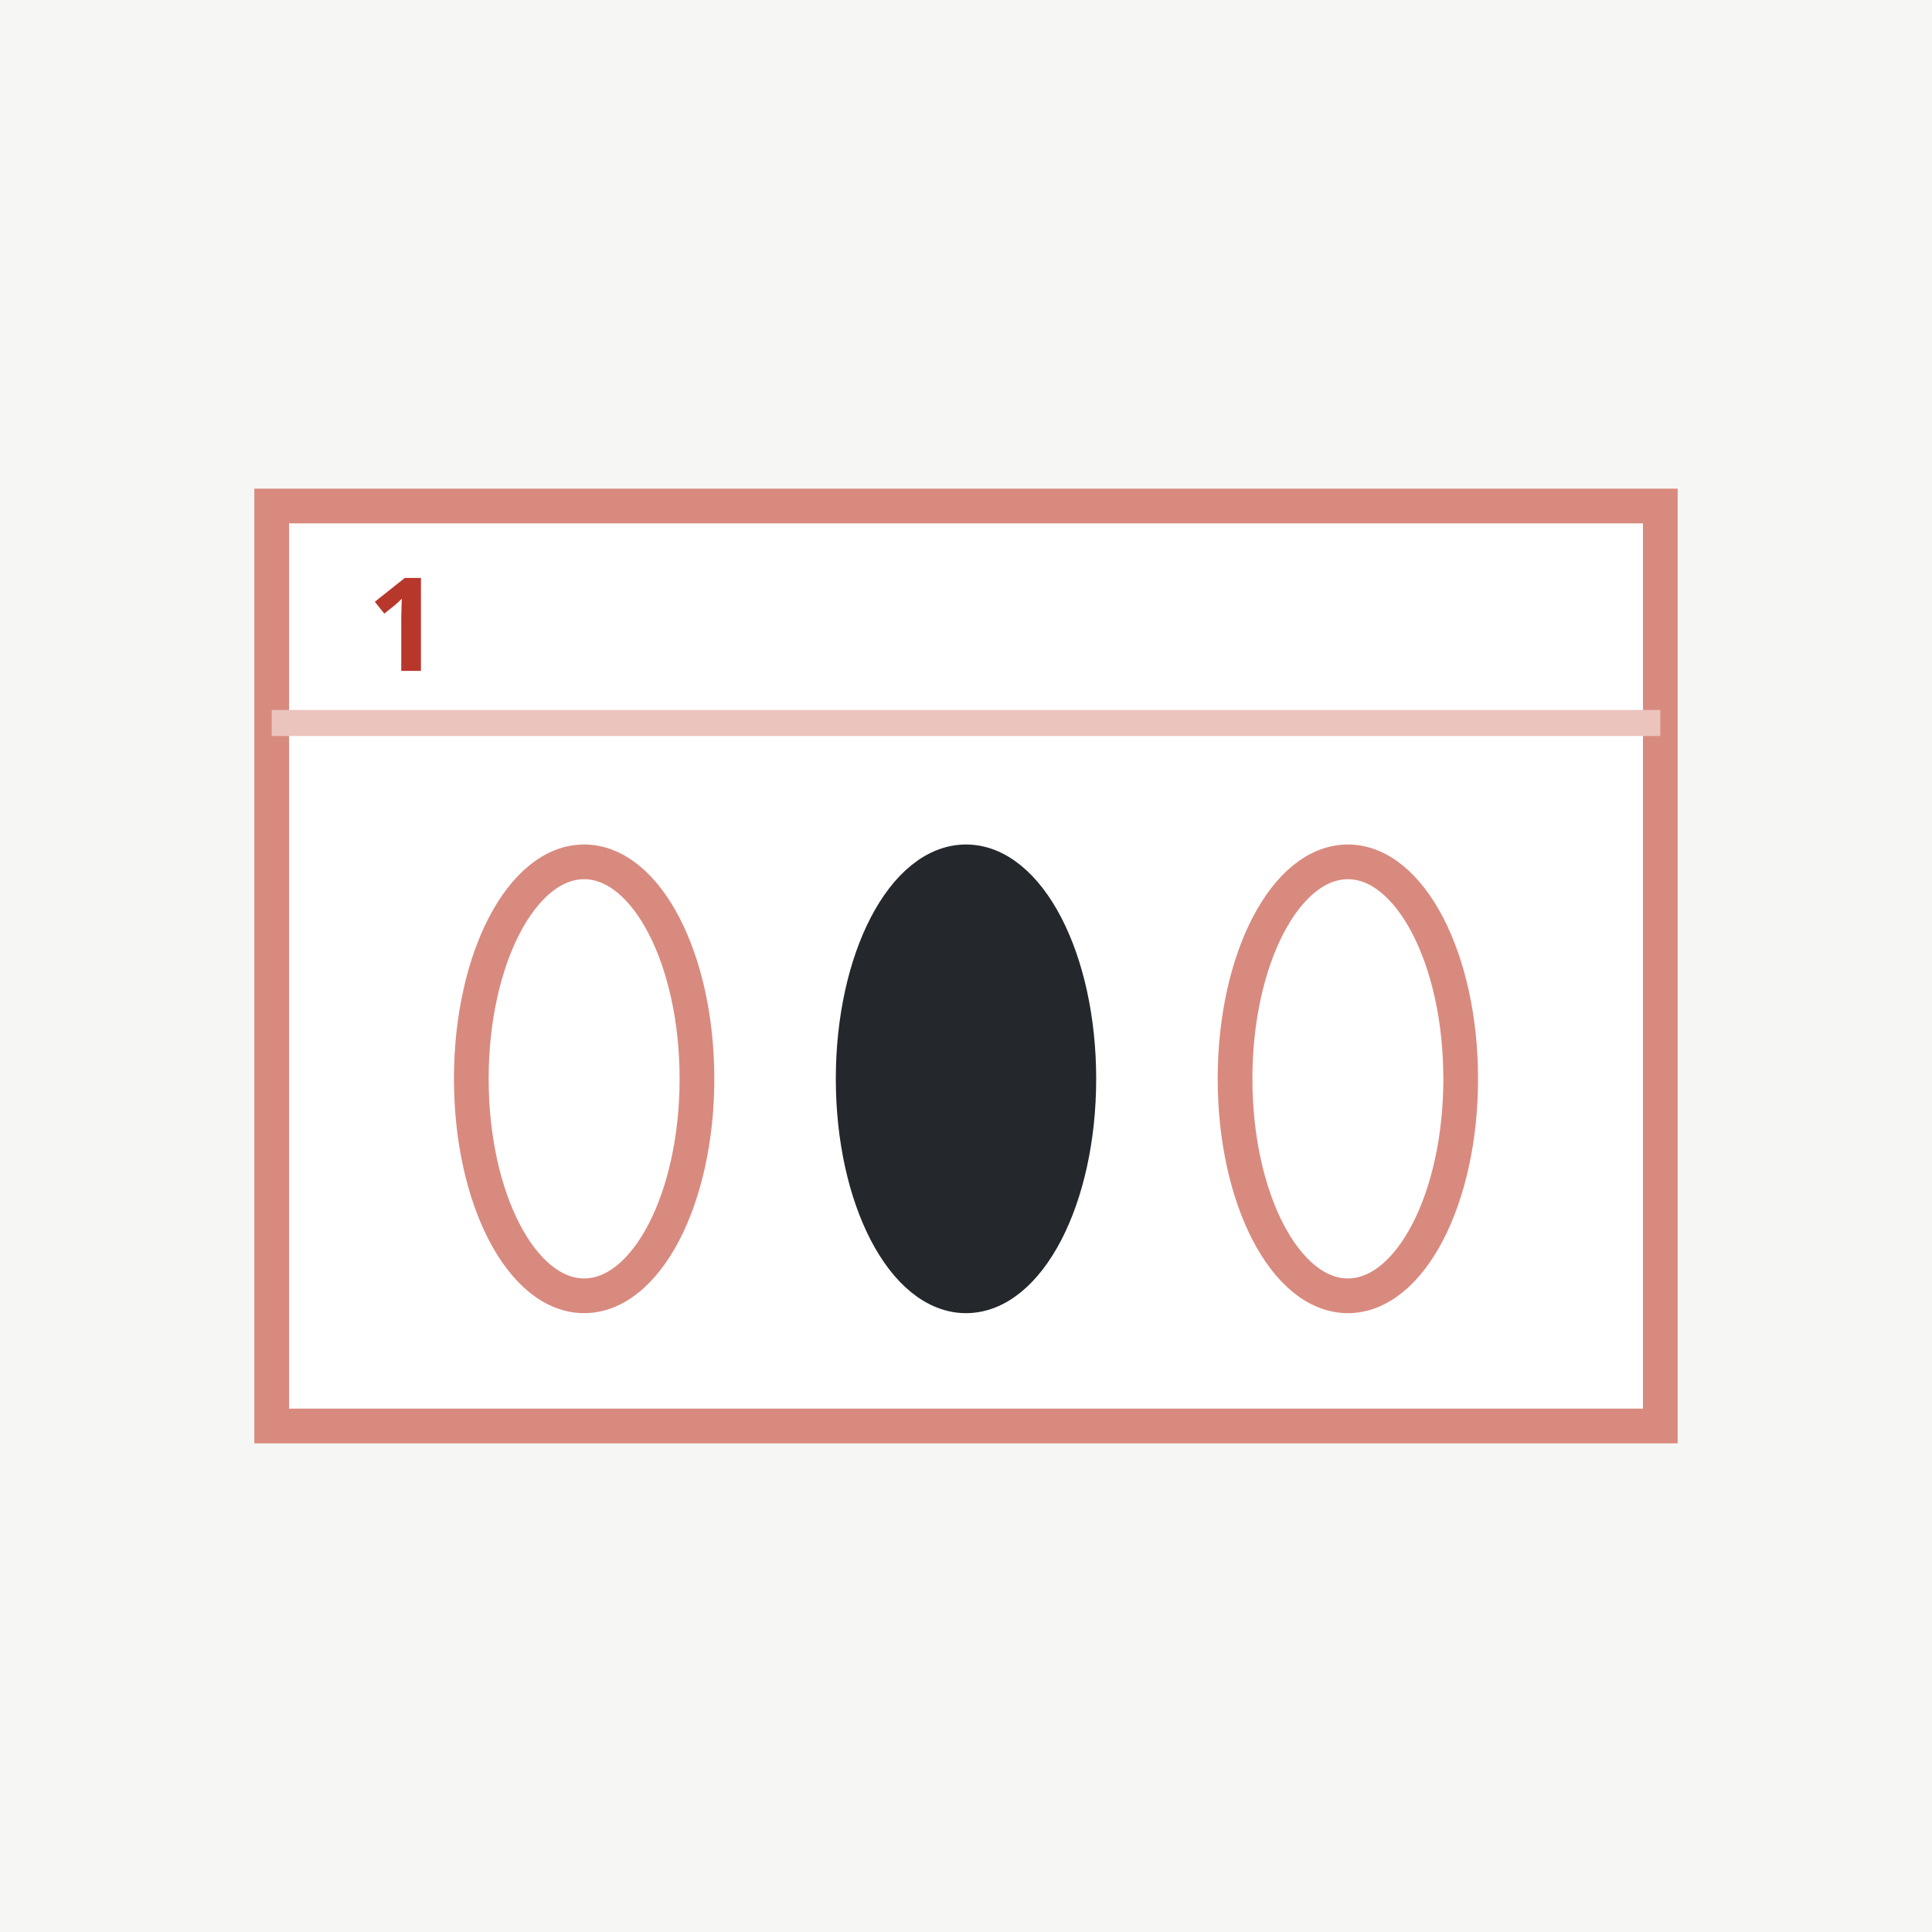
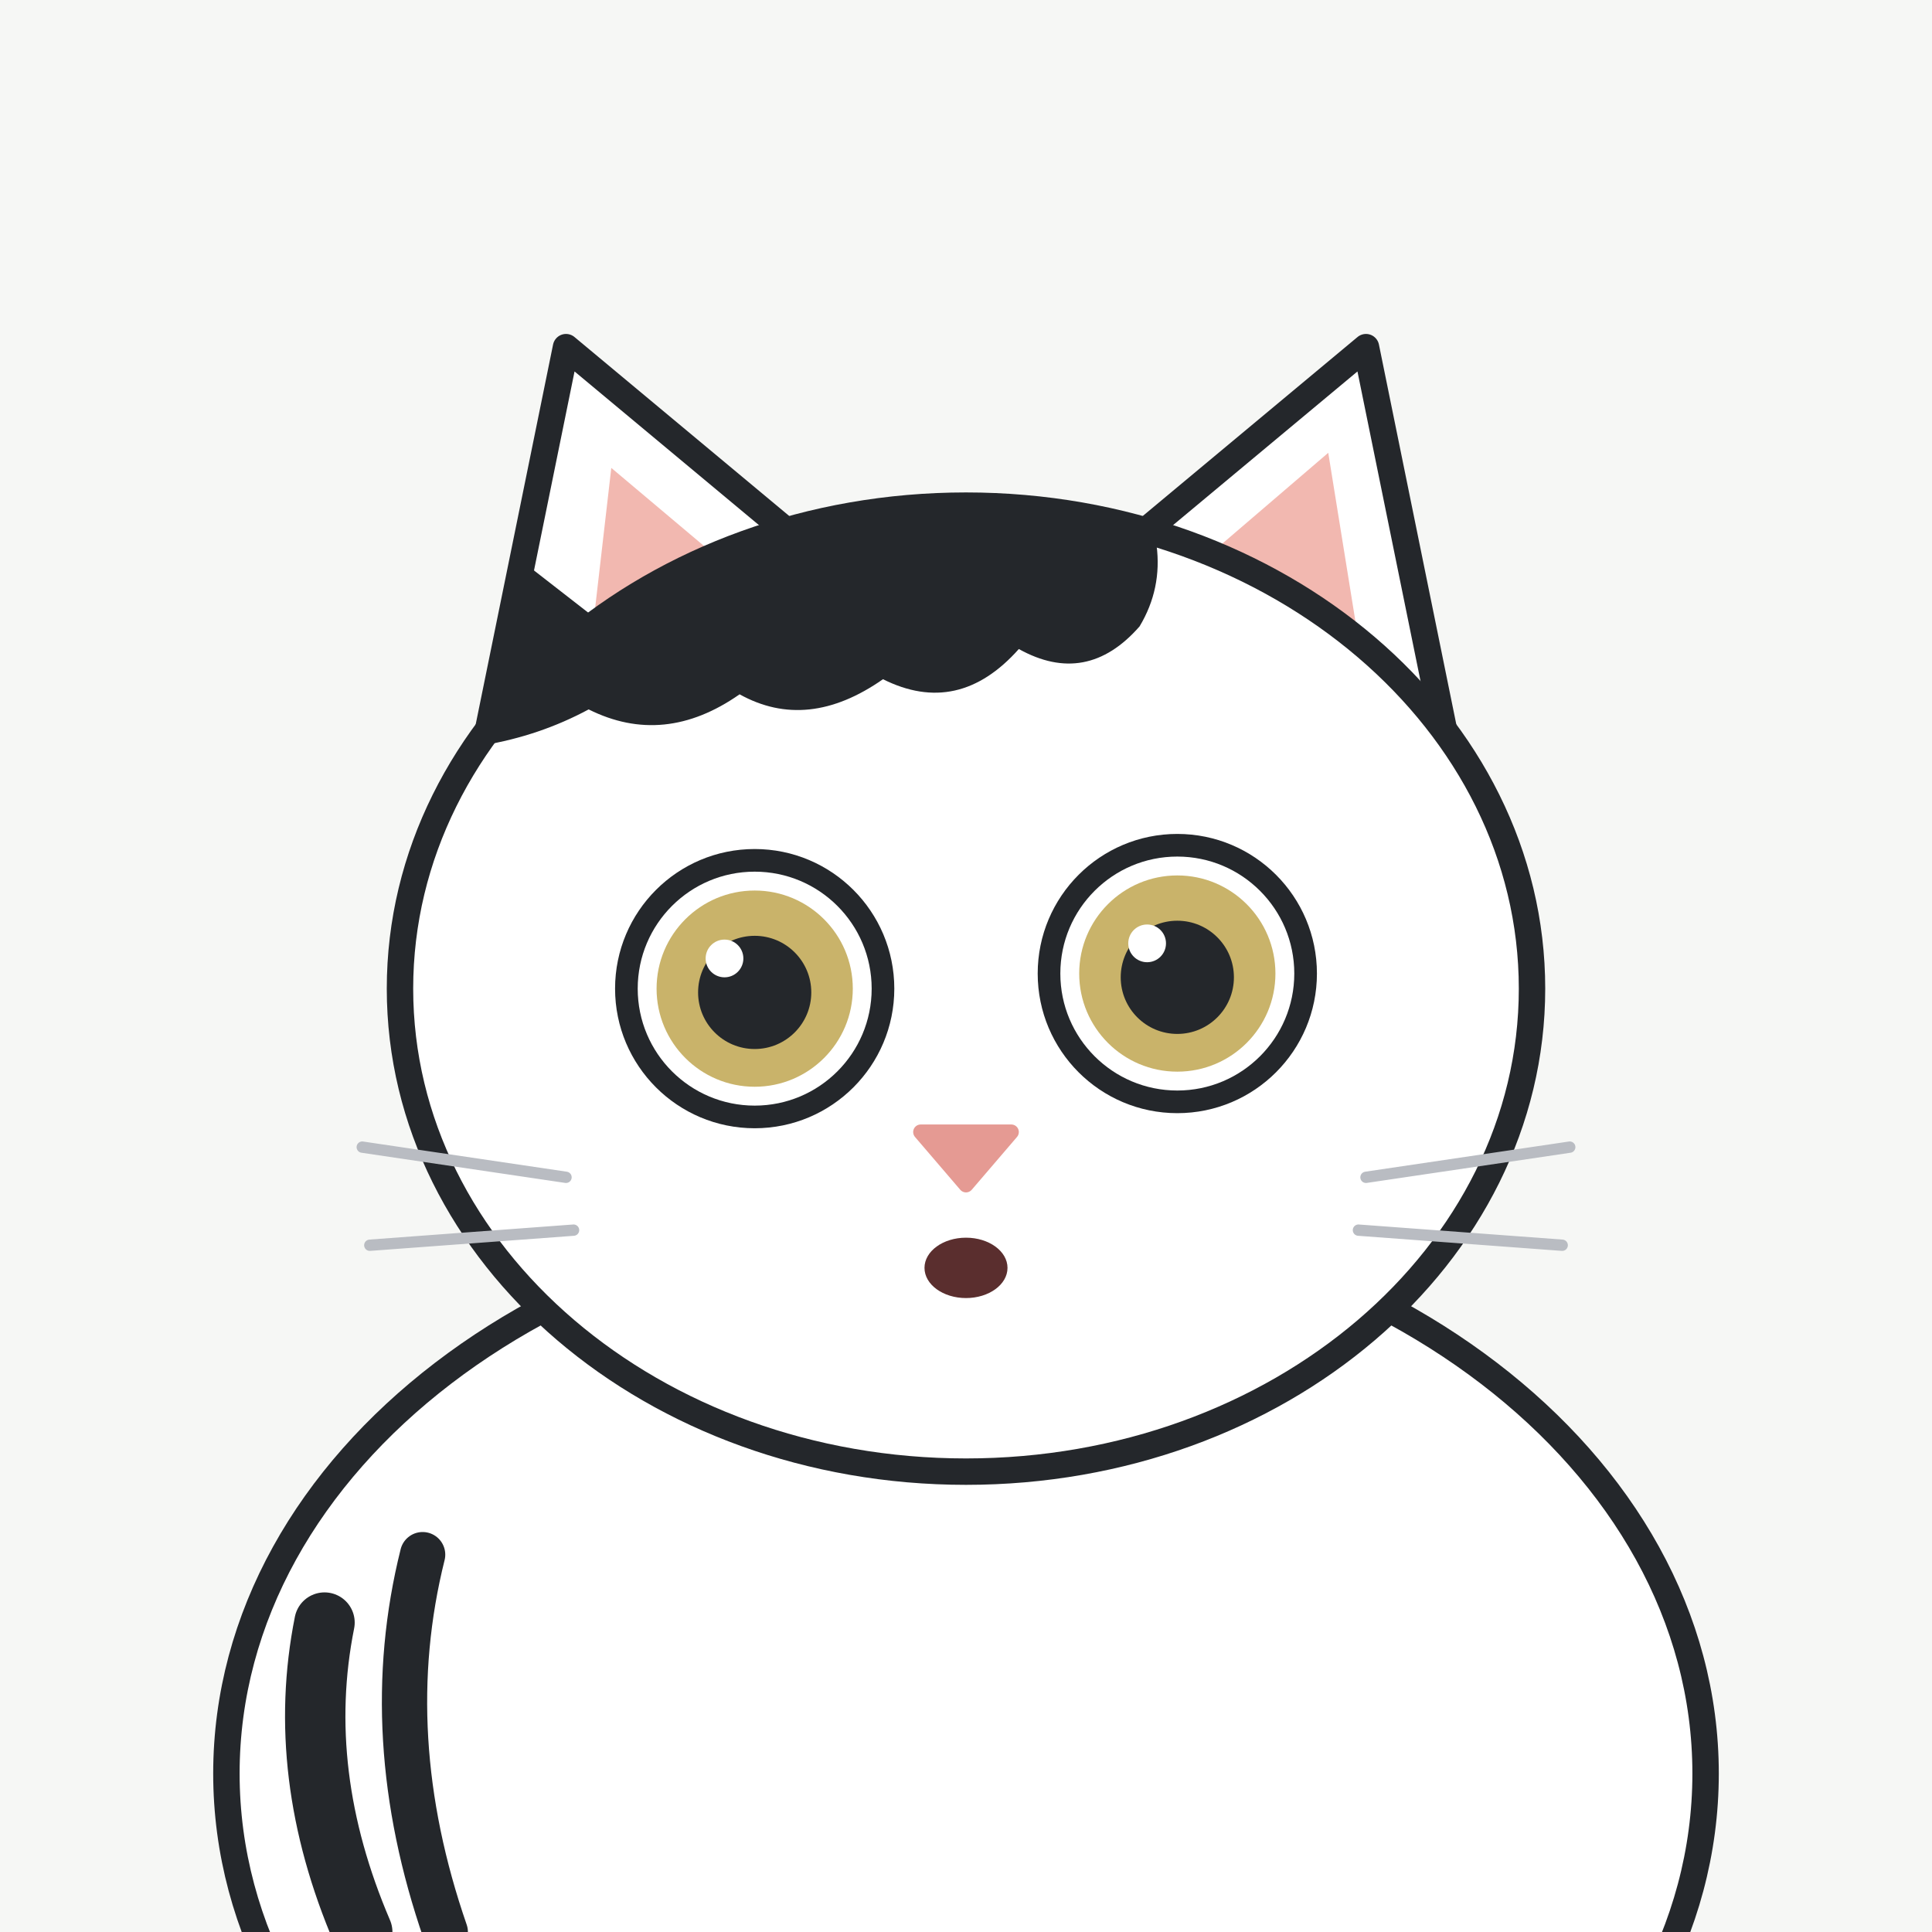
<svg xmlns="http://www.w3.org/2000/svg" viewBox="0 0 512 512">
+   <defs>
+     <clipPath id="head">
+       <ellipse cx="256" cy="262" rx="150" ry="128" />
+     </clipPath>
+   </defs>
  <rect width="512" height="512" fill="#F6F7F5" />
-   <g transform="translate(256 256) scale(1.15) translate(-256 -256)">
-     <rect x="96" y="150" width="320" height="212" fill="#FFFFFF" stroke="#D98A7F" stroke-width="8" />
-     <line x1="96" y1="200" x2="416" y2="200" stroke="#EBC4BD" stroke-width="6" />
-     <text x="118" y="188" font-family="Hiragino Sans, sans-serif" font-size="30" font-weight="700" fill="#B8372B">1</text>
-     <ellipse cx="168" cy="282" rx="26" ry="50" fill="#FFFFFF" stroke="#D98A7F" stroke-width="8" />
-     <ellipse cx="256" cy="282" rx="26" ry="50" fill="#24272B" stroke="#24272B" stroke-width="8" />
-     <ellipse cx="344" cy="282" rx="26" ry="50" fill="#FFFFFF" stroke="#D98A7F" stroke-width="8" />
+   <ellipse cx="256" cy="470" rx="196" ry="150" fill="#FFFFFF" stroke="#24272B" stroke-width="7" />
+   <path d="M86 430 Q78 470 96 512" fill="none" stroke="#24272B" stroke-width="16" stroke-linecap="round" />
+   <path d="M112 412 Q100 460 118 512" fill="none" stroke="#24272B" stroke-width="12" stroke-linecap="round" />
+   <path d="M128 200 L150 92 L222 152 Z" fill="#FFFFFF" stroke="#24272B" stroke-width="7" stroke-linejoin="round" />
+   <path d="M128 200 L140 150 L176 178 Z" fill="#24272B" />
+   <path d="M156 176 L162 124 L200 156 Z" fill="#F2B8B0" />
+   <path d="M384 200 L362 92 L290 152 Z" fill="#FFFFFF" stroke="#24272B" stroke-width="7" stroke-linejoin="round" />
+   <path d="M362 182 L352 120 L310 156 Z" fill="#F2B8B0" />
+   <ellipse cx="256" cy="262" rx="150" ry="128" fill="#FFFFFF" />
+   <path clip-path="url(#head)" fill="#24272B" d="M96 120 L296 120 Q314 146 302 166 Q288 182 270 172 Q254 190 234 180 Q214 194 196 184 Q176 198 156 188 Q130 202 96 198 Z" />
+   <ellipse cx="256" cy="262" rx="150" ry="128" fill="none" stroke="#24272B" stroke-width="7" />
+   <circle cx="200" cy="262" r="34" fill="#FFFFFF" stroke="#24272B" stroke-width="6" />
+   <circle cx="200" cy="262" r="26" fill="#C9B36A" />
+   <circle cx="200" cy="263" r="15" fill="#24272B" />
+   <circle cx="192" cy="254" r="5" fill="#FFFFFF" />
+   <circle cx="312" cy="258" r="34" fill="#FFFFFF" stroke="#24272B" stroke-width="6" />
+   <circle cx="312" cy="258" r="26" fill="#C9B36A" />
+   <circle cx="312" cy="259" r="15" fill="#24272B" />
+   <circle cx="304" cy="250" r="5" fill="#FFFFFF" />
+   <path d="M244 300 L268 300 L256 314 Z" fill="#E59A93" stroke="#E59A93" stroke-width="4" stroke-linejoin="round" />
+   <ellipse cx="256" cy="336" rx="11" ry="8" fill="#5A2E2E" />
+   <g stroke="#B9BCC2" stroke-width="3" stroke-linecap="round">
+     <path d="M150 312 L96 304" />
+     <path d="M152 326 L98 330" />
+     <path d="M362 312 L416 304" />
+     <path d="M360 326 L414 330" />
  </g>
</svg>
